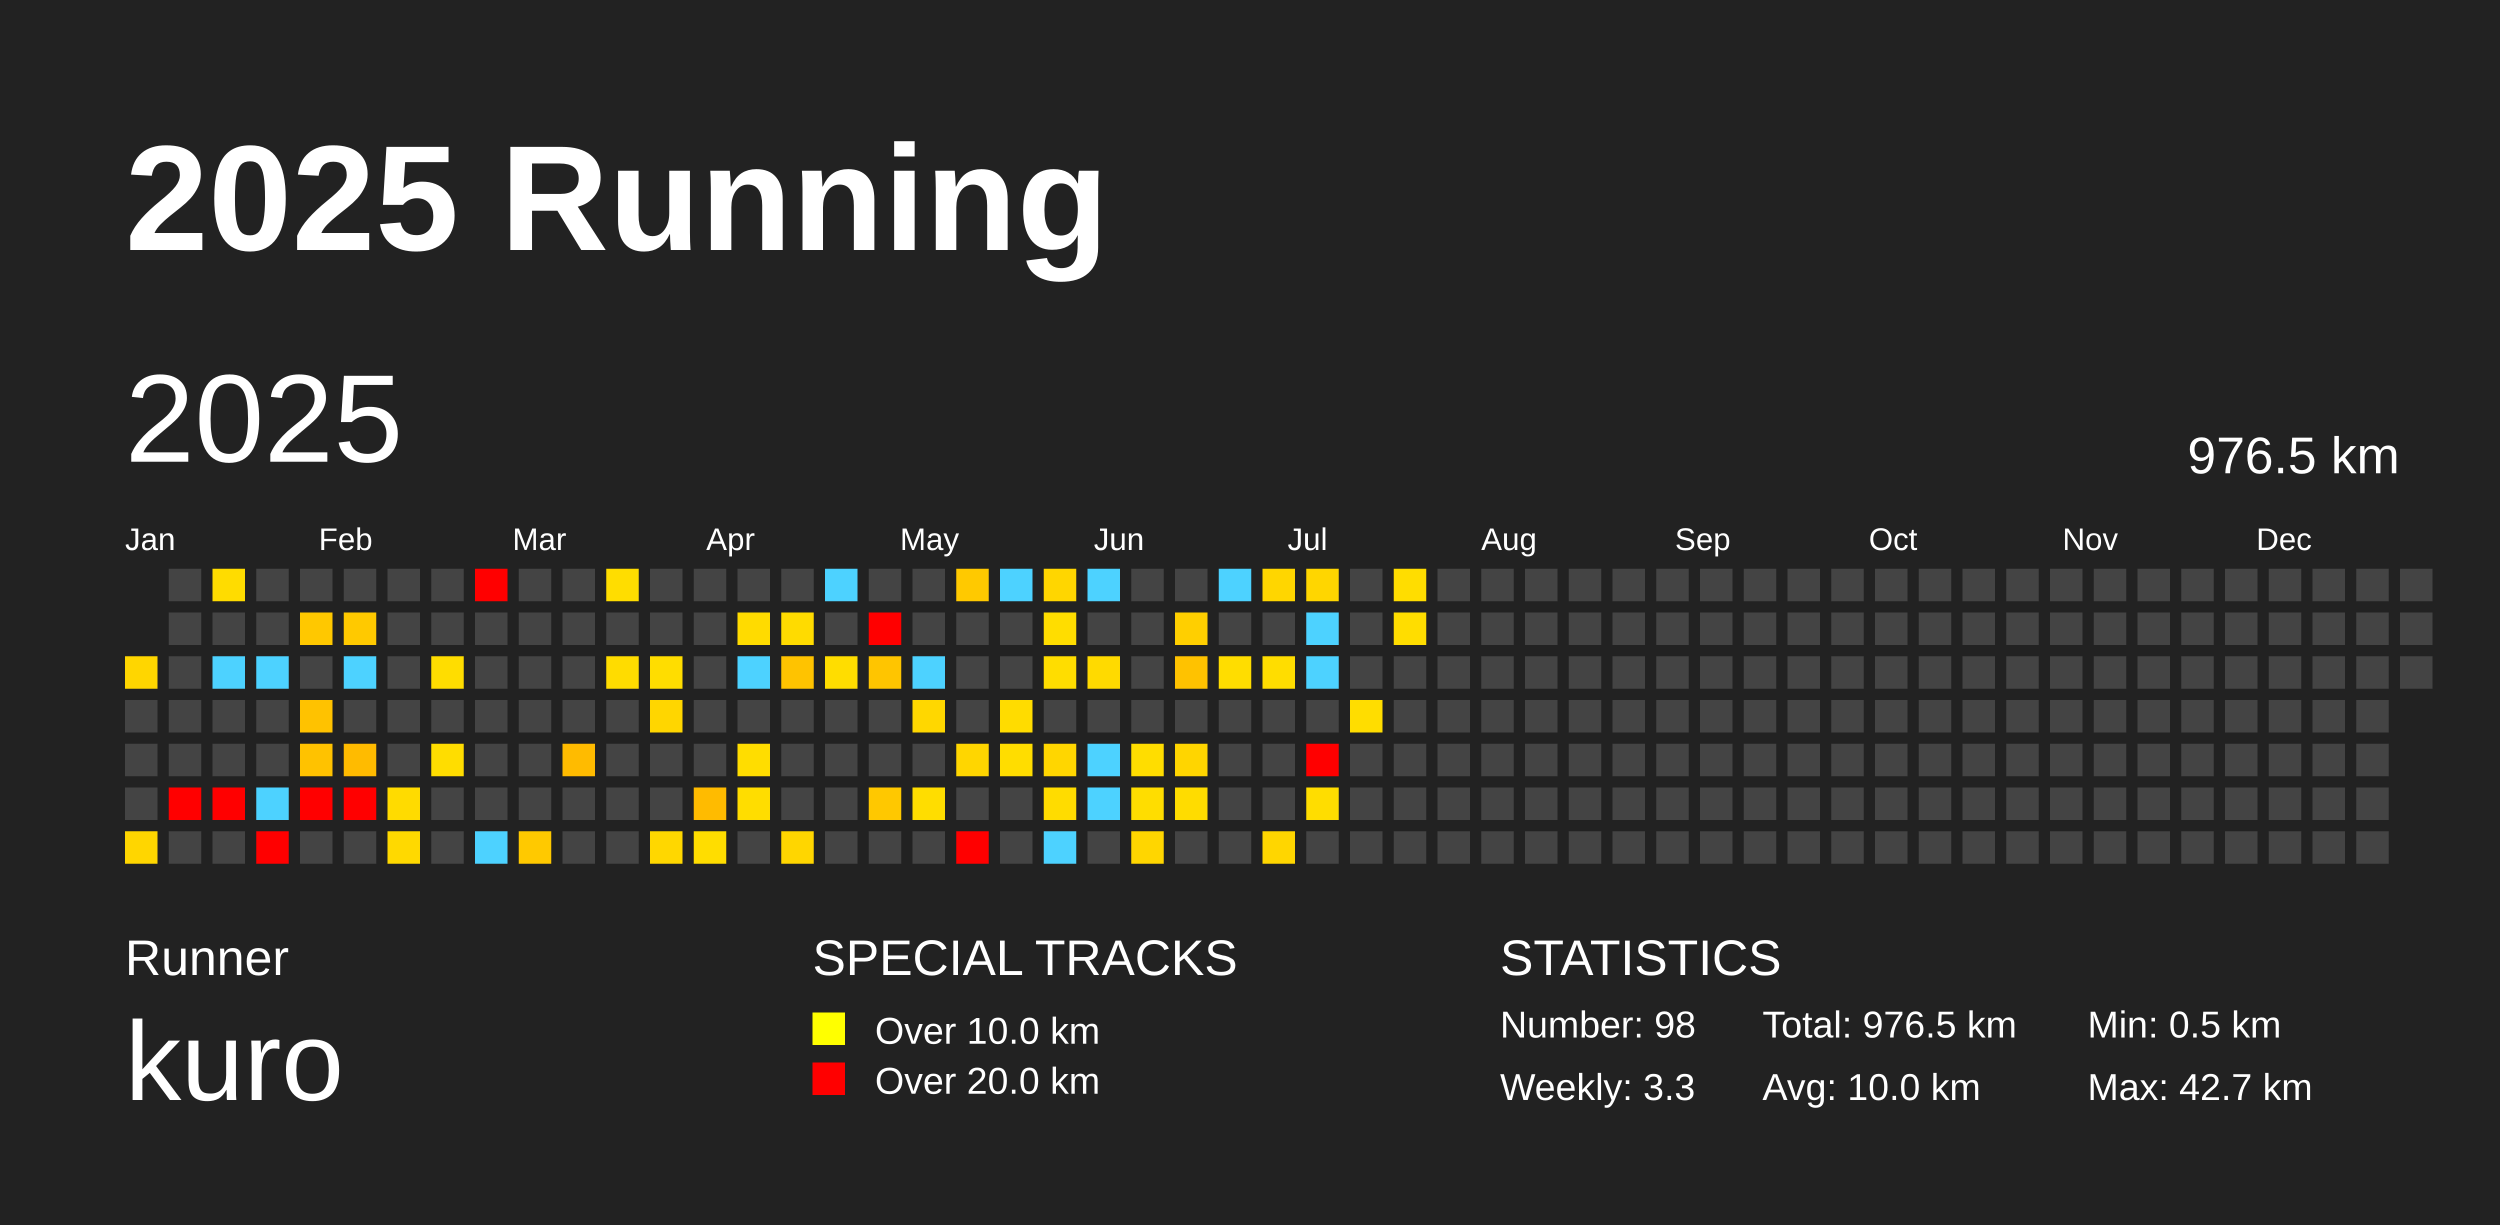
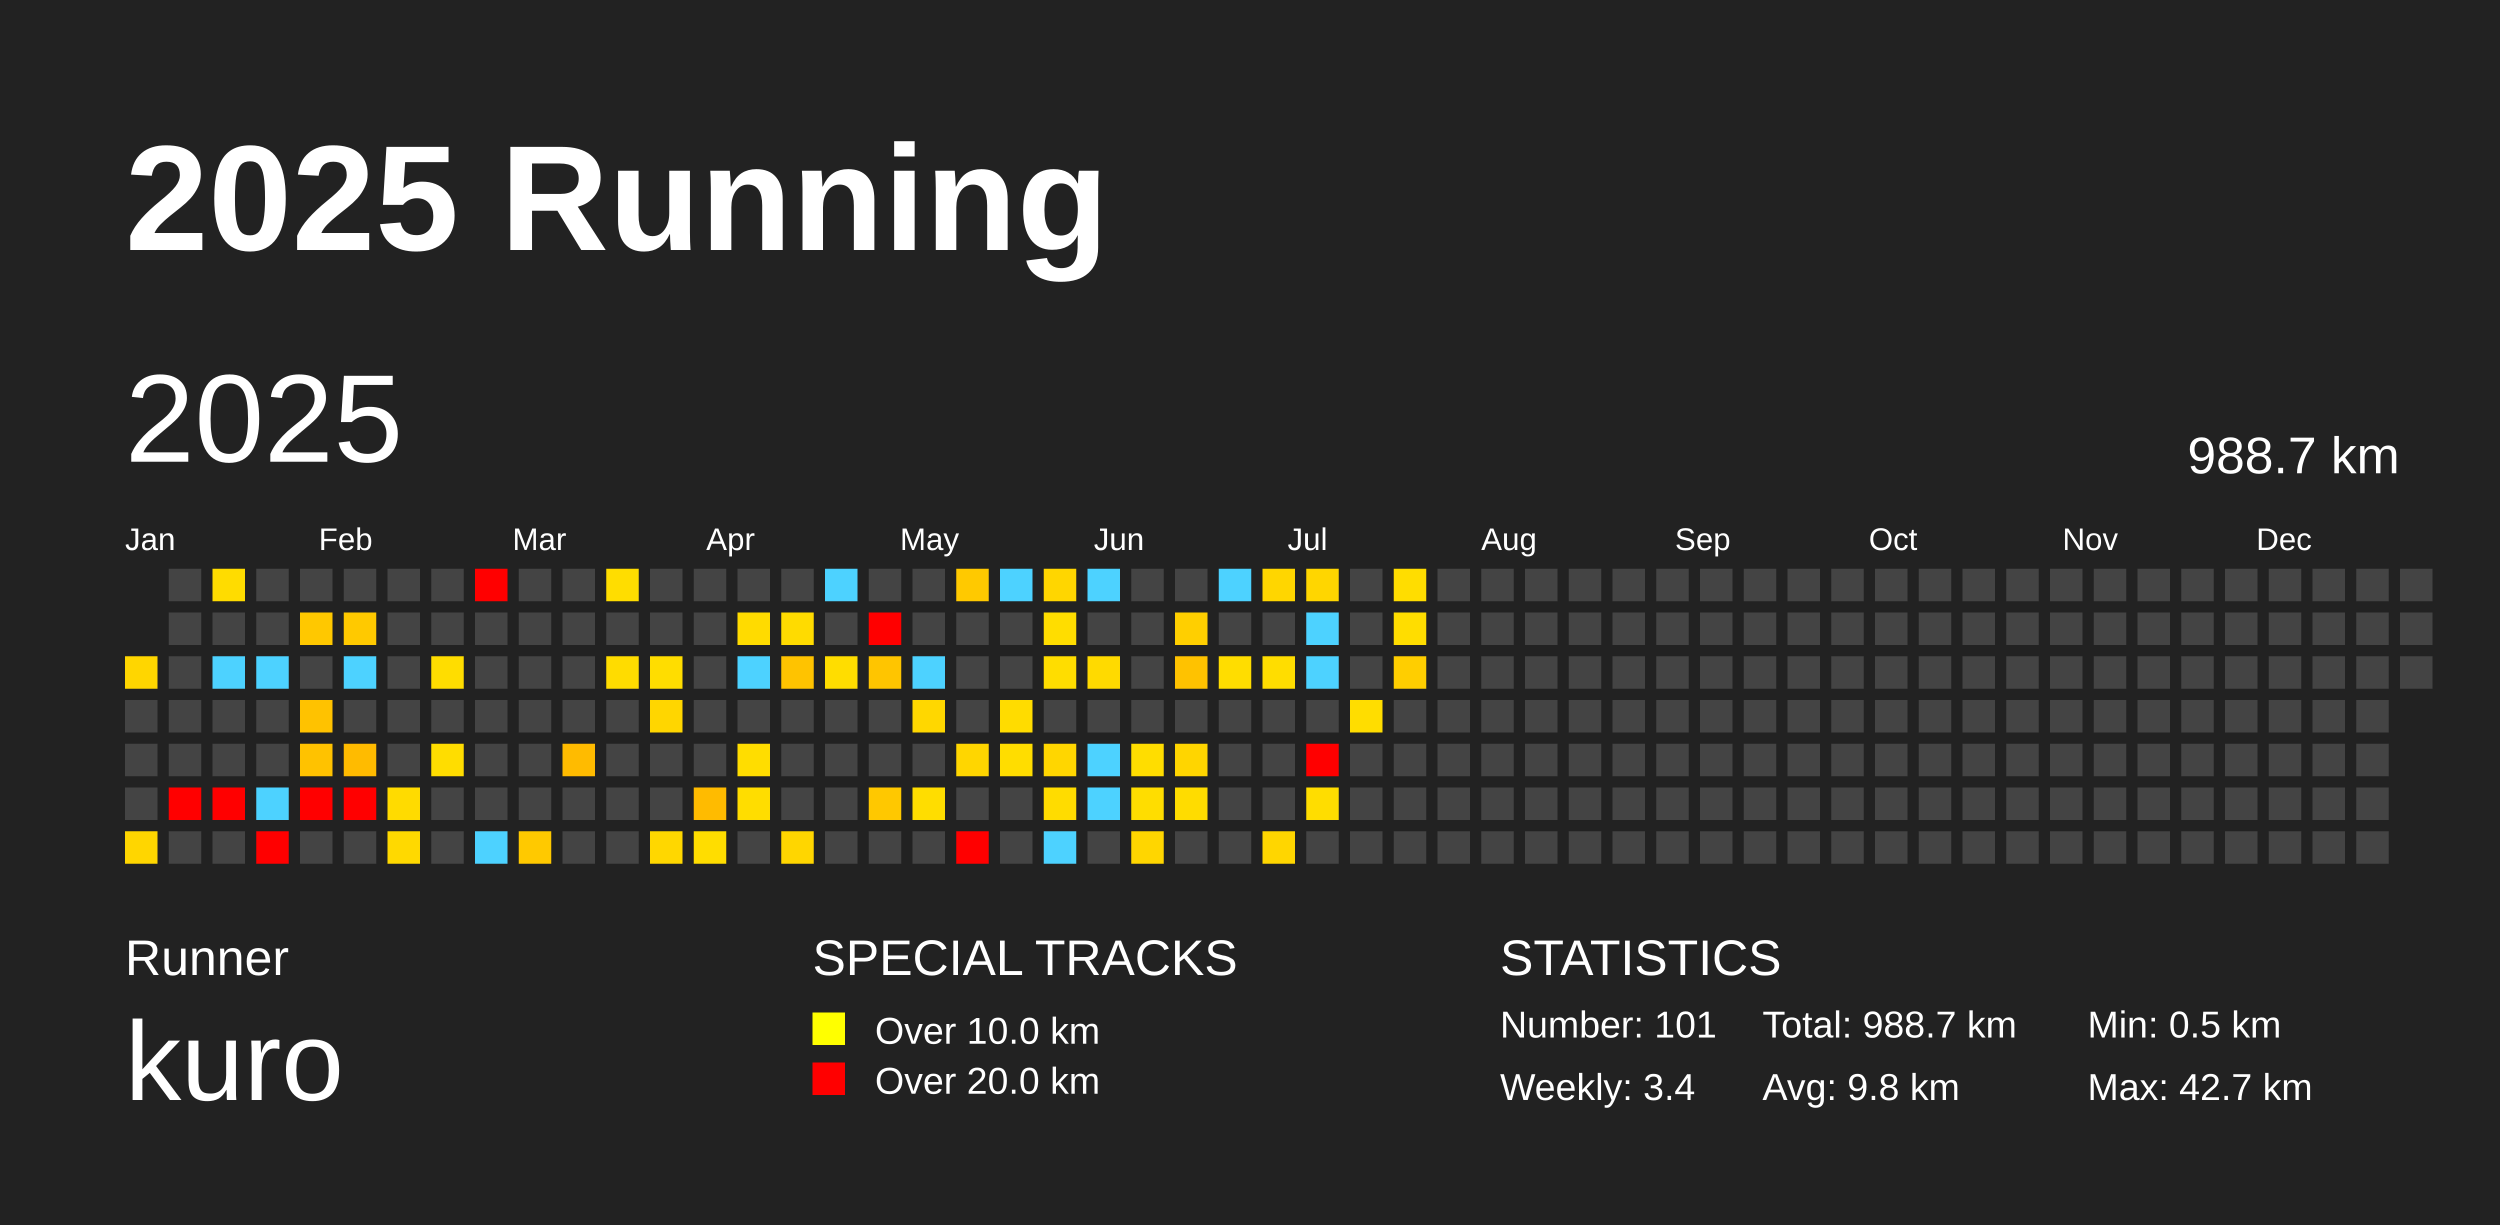
<svg xmlns="http://www.w3.org/2000/svg" baseProfile="full" height="98mm" version="1.1" viewBox="0,0,200,98" width="200mm">
  <defs />
  <rect fill="#222222" height="98" width="200" x="0" y="0" />
  <text fill="#FFFFFF" style="font-size:12px; font-family:Arial; font-weight:bold;" x="10" y="20">2025 Running</text>
  <text fill="#FFFFFF" style="font-size:4px; font-family:Arial" x="10" y="78">Runner</text>
  <text fill="#FFFFFF" style="font-size:9px; font-family:Arial" x="10" y="88">kuro</text>
  <text fill="#FFFFFF" style="font-size:4px; font-family:Arial" x="65" y="78">SPECIAL TRACKS</text>
  <rect fill="yellow" height="2.6" width="2.6" x="65" y="81" />
  <text fill="#FFFFFF" style="font-size:3px; font-family:Arial" x="70" y="83.5">Over 10.0 km</text>
  <rect fill="red" height="2.6" width="2.6" x="65" y="85" />
  <text fill="#FFFFFF" style="font-size:3px; font-family:Arial" x="70" y="87.5">Over 20.0 km</text>
  <text fill="#FFFFFF" style="font-size:4px; font-family:Arial" x="120" y="78">STATISTICS</text>
-   <text fill="#FFFFFF" style="font-size:3px; font-family:Arial" x="120" y="83">Number: 98</text>
-   <text fill="#FFFFFF" style="font-size:3px; font-family:Arial" x="120" y="88">Weekly: 3.3</text>
-   <text fill="#FFFFFF" style="font-size:3px; font-family:Arial" x="141" y="83">Total: 976.5 km</text>
-   <text fill="#FFFFFF" style="font-size:3px; font-family:Arial" x="141" y="88">Avg: 10.0 km</text>
+   <text fill="#FFFFFF" style="font-size:3px; font-family:Arial" x="120" y="83">Number: 101</text>
+   <text fill="#FFFFFF" style="font-size:3px; font-family:Arial" x="120" y="88">Weekly: 3.4</text>
+   <text fill="#FFFFFF" style="font-size:3px; font-family:Arial" x="141" y="83">Total: 988.7 km</text>
+   <text fill="#FFFFFF" style="font-size:3px; font-family:Arial" x="141" y="88">Avg: 9.8 km</text>
  <text fill="#FFFFFF" style="font-size:3px; font-family:Arial" x="167" y="83">Min: 0.5 km</text>
  <text fill="#FFFFFF" style="font-size:3px; font-family:Arial" x="167" y="88">Max: 42.7 km</text>
  <text dominant-baseline="hanging" fill="#FFFFFF" style="font-size:10.0px; font-family:Arial;" x="10" y="30">2025</text>
-   <text dominant-baseline="hanging" fill="#FFFFFF" style="font-size:4.125px; font-family:Arial;" x="175" y="35">976.5 km</text>
+   <text dominant-baseline="hanging" fill="#FFFFFF" style="font-size:4.125px; font-family:Arial;" x="175" y="35">988.7 km</text>
  <text fill="#FFFFFF" style="font-size:2.5px; font-family:Arial" x="10.0" y="44">Jan</text>
  <text fill="#FFFFFF" style="font-size:2.5px; font-family:Arial" x="25.5" y="44">Feb</text>
  <text fill="#FFFFFF" style="font-size:2.5px; font-family:Arial" x="41.0" y="44">Mar</text>
  <text fill="#FFFFFF" style="font-size:2.5px; font-family:Arial" x="56.5" y="44">Apr</text>
  <text fill="#FFFFFF" style="font-size:2.5px; font-family:Arial" x="72.0" y="44">May</text>
  <text fill="#FFFFFF" style="font-size:2.5px; font-family:Arial" x="87.5" y="44">Jun</text>
  <text fill="#FFFFFF" style="font-size:2.5px; font-family:Arial" x="103.0" y="44">Jul</text>
  <text fill="#FFFFFF" style="font-size:2.5px; font-family:Arial" x="118.5" y="44">Aug</text>
  <text fill="#FFFFFF" style="font-size:2.5px; font-family:Arial" x="134.0" y="44">Sep</text>
  <text fill="#FFFFFF" style="font-size:2.5px; font-family:Arial" x="149.5" y="44">Oct</text>
  <text fill="#FFFFFF" style="font-size:2.5px; font-family:Arial" x="165.0" y="44">Nov</text>
  <text fill="#FFFFFF" style="font-size:2.5px; font-family:Arial" x="180.5" y="44">Dec</text>
  <rect fill="#ffd600" height="2.6" width="2.6" x="10.0" y="52.5" />
  <rect fill="#444444" height="2.6" width="2.6" x="10.0" y="56.0" />
  <rect fill="#444444" height="2.6" width="2.6" x="10.0" y="59.5" />
  <rect fill="#444444" height="2.6" width="2.6" x="10.0" y="63.0" />
  <rect fill="#ffd600" height="2.6" width="2.6" x="10.0" y="66.5" />
  <rect fill="#444444" height="2.6" width="2.6" x="13.5" y="45.5" />
  <rect fill="#444444" height="2.6" width="2.6" x="13.5" y="49.0" />
  <rect fill="#444444" height="2.6" width="2.6" x="13.5" y="52.5" />
  <rect fill="#444444" height="2.6" width="2.6" x="13.5" y="56.0" />
  <rect fill="#444444" height="2.6" width="2.6" x="13.5" y="59.5" />
  <rect fill="red" height="2.6" width="2.6" x="13.5" y="63.0" />
  <rect fill="#444444" height="2.6" width="2.6" x="13.5" y="66.5" />
  <rect fill="#ffdc00" height="2.6" width="2.6" x="17.0" y="45.5" />
  <rect fill="#444444" height="2.6" width="2.6" x="17.0" y="49.0" />
  <rect fill="#4dd2ff" height="2.6" width="2.6" x="17.0" y="52.5" />
  <rect fill="#444444" height="2.6" width="2.6" x="17.0" y="56.0" />
  <rect fill="#444444" height="2.6" width="2.6" x="17.0" y="59.5" />
  <rect fill="red" height="2.6" width="2.6" x="17.0" y="63.0" />
  <rect fill="#444444" height="2.6" width="2.6" x="17.0" y="66.5" />
  <rect fill="#444444" height="2.6" width="2.6" x="20.5" y="45.5" />
  <rect fill="#444444" height="2.6" width="2.6" x="20.5" y="49.0" />
  <rect fill="#4dd2ff" height="2.6" width="2.6" x="20.5" y="52.5" />
  <rect fill="#444444" height="2.6" width="2.6" x="20.5" y="56.0" />
  <rect fill="#444444" height="2.6" width="2.6" x="20.5" y="59.5" />
  <rect fill="#4dd2ff" height="2.6" width="2.6" x="20.5" y="63.0" />
  <rect fill="red" height="2.6" width="2.6" x="20.5" y="66.5" />
  <rect fill="#444444" height="2.6" width="2.6" x="24.0" y="45.5" />
  <rect fill="#ffc800" height="2.6" width="2.6" x="24.0" y="49.0" />
  <rect fill="#444444" height="2.6" width="2.6" x="24.0" y="52.5" />
  <rect fill="#ffc200" height="2.6" width="2.6" x="24.0" y="56.0" />
  <rect fill="#ffc200" height="2.6" width="2.6" x="24.0" y="59.5" />
  <rect fill="red" height="2.6" width="2.6" x="24.0" y="63.0" />
  <rect fill="#444444" height="2.6" width="2.6" x="24.0" y="66.5" />
  <rect fill="#444444" height="2.6" width="2.6" x="27.5" y="45.5" />
  <rect fill="#ffc900" height="2.6" width="2.6" x="27.5" y="49.0" />
  <rect fill="#4dd2ff" height="2.6" width="2.6" x="27.5" y="52.5" />
  <rect fill="#444444" height="2.6" width="2.6" x="27.5" y="56.0" />
  <rect fill="#ffbb00" height="2.6" width="2.6" x="27.5" y="59.5" />
  <rect fill="red" height="2.6" width="2.6" x="27.5" y="63.0" />
  <rect fill="#444444" height="2.6" width="2.6" x="27.5" y="66.5" />
  <rect fill="#444444" height="2.6" width="2.6" x="31.0" y="45.5" />
  <rect fill="#444444" height="2.6" width="2.6" x="31.0" y="49.0" />
  <rect fill="#444444" height="2.6" width="2.6" x="31.0" y="52.5" />
  <rect fill="#444444" height="2.6" width="2.6" x="31.0" y="56.0" />
  <rect fill="#444444" height="2.6" width="2.6" x="31.0" y="59.5" />
  <rect fill="#ffdb00" height="2.6" width="2.6" x="31.0" y="63.0" />
  <rect fill="#ffd900" height="2.6" width="2.6" x="31.0" y="66.5" />
  <rect fill="#444444" height="2.6" width="2.6" x="34.5" y="45.5" />
  <rect fill="#444444" height="2.6" width="2.6" x="34.5" y="49.0" />
  <rect fill="#ffdd00" height="2.6" width="2.6" x="34.5" y="52.5" />
  <rect fill="#444444" height="2.6" width="2.6" x="34.5" y="56.0" />
  <rect fill="#ffdd00" height="2.6" width="2.6" x="34.5" y="59.5" />
  <rect fill="#444444" height="2.6" width="2.6" x="34.5" y="63.0" />
  <rect fill="#444444" height="2.6" width="2.6" x="34.5" y="66.5" />
  <rect fill="red" height="2.6" width="2.6" x="38.0" y="45.5" />
  <rect fill="#444444" height="2.6" width="2.6" x="38.0" y="49.0" />
  <rect fill="#444444" height="2.6" width="2.6" x="38.0" y="52.5" />
  <rect fill="#444444" height="2.6" width="2.6" x="38.0" y="56.0" />
  <rect fill="#444444" height="2.6" width="2.6" x="38.0" y="59.5" />
  <rect fill="#444444" height="2.6" width="2.6" x="38.0" y="63.0" />
  <rect fill="#4dd2ff" height="2.6" width="2.6" x="38.0" y="66.5" />
  <rect fill="#444444" height="2.6" width="2.6" x="41.5" y="45.5" />
  <rect fill="#444444" height="2.6" width="2.6" x="41.5" y="49.0" />
  <rect fill="#444444" height="2.6" width="2.6" x="41.5" y="52.5" />
  <rect fill="#444444" height="2.6" width="2.6" x="41.5" y="56.0" />
  <rect fill="#444444" height="2.6" width="2.6" x="41.5" y="59.5" />
  <rect fill="#444444" height="2.6" width="2.6" x="41.5" y="63.0" />
  <rect fill="#ffc900" height="2.6" width="2.6" x="41.5" y="66.5" />
  <rect fill="#444444" height="2.6" width="2.6" x="45.0" y="45.5" />
  <rect fill="#444444" height="2.6" width="2.6" x="45.0" y="49.0" />
  <rect fill="#444444" height="2.6" width="2.6" x="45.0" y="52.5" />
  <rect fill="#444444" height="2.6" width="2.6" x="45.0" y="56.0" />
  <rect fill="#ffbb00" height="2.6" width="2.6" x="45.0" y="59.5" />
  <rect fill="#444444" height="2.6" width="2.6" x="45.0" y="63.0" />
  <rect fill="#444444" height="2.6" width="2.6" x="45.0" y="66.5" />
  <rect fill="#ffdd00" height="2.6" width="2.6" x="48.5" y="45.5" />
  <rect fill="#444444" height="2.6" width="2.6" x="48.5" y="49.0" />
  <rect fill="#ffdc00" height="2.6" width="2.6" x="48.5" y="52.5" />
  <rect fill="#444444" height="2.6" width="2.6" x="48.5" y="56.0" />
  <rect fill="#444444" height="2.6" width="2.6" x="48.5" y="59.5" />
  <rect fill="#444444" height="2.6" width="2.6" x="48.5" y="63.0" />
  <rect fill="#444444" height="2.6" width="2.6" x="48.5" y="66.5" />
  <rect fill="#444444" height="2.6" width="2.6" x="52.0" y="45.5" />
  <rect fill="#444444" height="2.6" width="2.6" x="52.0" y="49.0" />
  <rect fill="#ffdd00" height="2.6" width="2.6" x="52.0" y="52.5" />
  <rect fill="#ffd600" height="2.6" width="2.6" x="52.0" y="56.0" />
  <rect fill="#444444" height="2.6" width="2.6" x="52.0" y="59.5" />
  <rect fill="#444444" height="2.6" width="2.6" x="52.0" y="63.0" />
  <rect fill="#ffd700" height="2.6" width="2.6" x="52.0" y="66.5" />
  <rect fill="#444444" height="2.6" width="2.6" x="55.5" y="45.5" />
  <rect fill="#444444" height="2.6" width="2.6" x="55.5" y="49.0" />
  <rect fill="#444444" height="2.6" width="2.6" x="55.5" y="52.5" />
  <rect fill="#444444" height="2.6" width="2.6" x="55.5" y="56.0" />
  <rect fill="#444444" height="2.6" width="2.6" x="55.5" y="59.5" />
  <rect fill="#ffbb00" height="2.6" width="2.6" x="55.5" y="63.0" />
  <rect fill="#ffdd00" height="2.6" width="2.6" x="55.5" y="66.5" />
  <rect fill="#444444" height="2.6" width="2.6" x="59.0" y="45.5" />
  <rect fill="#ffdb00" height="2.6" width="2.6" x="59.0" y="49.0" />
  <rect fill="#4dd2ff" height="2.6" width="2.6" x="59.0" y="52.5" />
  <rect fill="#444444" height="2.6" width="2.6" x="59.0" y="56.0" />
  <rect fill="#ffdd00" height="2.6" width="2.6" x="59.0" y="59.5" />
  <rect fill="#ffdd00" height="2.6" width="2.6" x="59.0" y="63.0" />
  <rect fill="#444444" height="2.6" width="2.6" x="59.0" y="66.5" />
  <rect fill="#444444" height="2.6" width="2.6" x="62.5" y="45.5" />
  <rect fill="#ffdb00" height="2.6" width="2.6" x="62.5" y="49.0" />
  <rect fill="#ffc300" height="2.6" width="2.6" x="62.5" y="52.5" />
  <rect fill="#444444" height="2.6" width="2.6" x="62.5" y="56.0" />
  <rect fill="#444444" height="2.6" width="2.6" x="62.5" y="59.5" />
  <rect fill="#444444" height="2.6" width="2.6" x="62.5" y="63.0" />
  <rect fill="#ffd600" height="2.6" width="2.6" x="62.5" y="66.5" />
  <rect fill="#4dd2ff" height="2.6" width="2.6" x="66.0" y="45.5" />
  <rect fill="#444444" height="2.6" width="2.6" x="66.0" y="49.0" />
  <rect fill="#ffdd00" height="2.6" width="2.6" x="66.0" y="52.5" />
  <rect fill="#444444" height="2.6" width="2.6" x="66.0" y="56.0" />
  <rect fill="#444444" height="2.6" width="2.6" x="66.0" y="59.5" />
  <rect fill="#444444" height="2.6" width="2.6" x="66.0" y="63.0" />
  <rect fill="#444444" height="2.6" width="2.6" x="66.0" y="66.5" />
  <rect fill="#444444" height="2.6" width="2.6" x="69.5" y="45.5" />
  <rect fill="red" height="2.6" width="2.6" x="69.5" y="49.0" />
  <rect fill="#ffc500" height="2.6" width="2.6" x="69.5" y="52.5" />
  <rect fill="#444444" height="2.6" width="2.6" x="69.5" y="56.0" />
  <rect fill="#444444" height="2.6" width="2.6" x="69.5" y="59.5" />
  <rect fill="#ffc800" height="2.6" width="2.6" x="69.5" y="63.0" />
  <rect fill="#444444" height="2.6" width="2.6" x="69.5" y="66.5" />
  <rect fill="#444444" height="2.6" width="2.6" x="73.0" y="45.5" />
  <rect fill="#444444" height="2.6" width="2.6" x="73.0" y="49.0" />
  <rect fill="#4dd2ff" height="2.6" width="2.6" x="73.0" y="52.5" />
  <rect fill="#ffd700" height="2.6" width="2.6" x="73.0" y="56.0" />
  <rect fill="#444444" height="2.6" width="2.6" x="73.0" y="59.5" />
  <rect fill="#ffdd00" height="2.6" width="2.6" x="73.0" y="63.0" />
  <rect fill="#444444" height="2.6" width="2.6" x="73.0" y="66.5" />
  <rect fill="#ffc900" height="2.6" width="2.6" x="76.5" y="45.5" />
  <rect fill="#444444" height="2.6" width="2.6" x="76.5" y="49.0" />
  <rect fill="#444444" height="2.6" width="2.6" x="76.5" y="52.5" />
  <rect fill="#444444" height="2.6" width="2.6" x="76.5" y="56.0" />
  <rect fill="#ffd600" height="2.6" width="2.6" x="76.5" y="59.5" />
  <rect fill="#444444" height="2.6" width="2.6" x="76.5" y="63.0" />
  <rect fill="red" height="2.6" width="2.6" x="76.5" y="66.5" />
  <rect fill="#4dd2ff" height="2.6" width="2.6" x="80.0" y="45.5" />
  <rect fill="#444444" height="2.6" width="2.6" x="80.0" y="49.0" />
  <rect fill="#444444" height="2.6" width="2.6" x="80.0" y="52.5" />
  <rect fill="#ffdc00" height="2.6" width="2.6" x="80.0" y="56.0" />
  <rect fill="#ffdd00" height="2.6" width="2.6" x="80.0" y="59.5" />
  <rect fill="#444444" height="2.6" width="2.6" x="80.0" y="63.0" />
  <rect fill="#444444" height="2.6" width="2.6" x="80.0" y="66.5" />
  <rect fill="#ffd600" height="2.6" width="2.6" x="83.5" y="45.5" />
  <rect fill="#ffdd00" height="2.6" width="2.6" x="83.5" y="49.0" />
  <rect fill="#ffdd00" height="2.6" width="2.6" x="83.5" y="52.5" />
  <rect fill="#444444" height="2.6" width="2.6" x="83.5" y="56.0" />
  <rect fill="#ffd600" height="2.6" width="2.6" x="83.5" y="59.5" />
  <rect fill="#ffdc00" height="2.6" width="2.6" x="83.5" y="63.0" />
  <rect fill="#4dd2ff" height="2.6" width="2.6" x="83.5" y="66.5" />
  <rect fill="#4dd2ff" height="2.6" width="2.6" x="87.0" y="45.5" />
  <rect fill="#444444" height="2.6" width="2.6" x="87.0" y="49.0" />
  <rect fill="#ffda00" height="2.6" width="2.6" x="87.0" y="52.5" />
  <rect fill="#444444" height="2.6" width="2.6" x="87.0" y="56.0" />
  <rect fill="#4dd2ff" height="2.6" width="2.6" x="87.0" y="59.5" />
  <rect fill="#4dd2ff" height="2.6" width="2.6" x="87.0" y="63.0" />
  <rect fill="#444444" height="2.6" width="2.6" x="87.0" y="66.5" />
  <rect fill="#444444" height="2.6" width="2.6" x="90.5" y="45.5" />
  <rect fill="#444444" height="2.6" width="2.6" x="90.5" y="49.0" />
  <rect fill="#444444" height="2.6" width="2.6" x="90.5" y="52.5" />
  <rect fill="#444444" height="2.6" width="2.6" x="90.5" y="56.0" />
  <rect fill="#ffdd00" height="2.6" width="2.6" x="90.5" y="59.5" />
  <rect fill="#ffdd00" height="2.6" width="2.6" x="90.5" y="63.0" />
  <rect fill="#ffd600" height="2.6" width="2.6" x="90.5" y="66.5" />
  <rect fill="#444444" height="2.6" width="2.6" x="94.0" y="45.5" />
  <rect fill="#ffcf00" height="2.6" width="2.6" x="94.0" y="49.0" />
  <rect fill="#ffc200" height="2.6" width="2.6" x="94.0" y="52.5" />
  <rect fill="#444444" height="2.6" width="2.6" x="94.0" y="56.0" />
  <rect fill="#ffd500" height="2.6" width="2.6" x="94.0" y="59.5" />
  <rect fill="#ffdc00" height="2.6" width="2.6" x="94.0" y="63.0" />
  <rect fill="#444444" height="2.6" width="2.6" x="94.0" y="66.5" />
  <rect fill="#4dd2ff" height="2.6" width="2.6" x="97.5" y="45.5" />
  <rect fill="#444444" height="2.6" width="2.6" x="97.5" y="49.0" />
  <rect fill="#ffdd00" height="2.6" width="2.6" x="97.5" y="52.5" />
  <rect fill="#444444" height="2.6" width="2.6" x="97.5" y="56.0" />
  <rect fill="#444444" height="2.6" width="2.6" x="97.5" y="59.5" />
  <rect fill="#444444" height="2.6" width="2.6" x="97.5" y="63.0" />
  <rect fill="#444444" height="2.6" width="2.6" x="97.5" y="66.5" />
  <rect fill="#ffd600" height="2.6" width="2.6" x="101.0" y="45.5" />
  <rect fill="#444444" height="2.6" width="2.6" x="101.0" y="49.0" />
  <rect fill="#ffdd00" height="2.6" width="2.6" x="101.0" y="52.5" />
  <rect fill="#444444" height="2.6" width="2.6" x="101.0" y="56.0" />
  <rect fill="#444444" height="2.6" width="2.6" x="101.0" y="59.5" />
  <rect fill="#444444" height="2.6" width="2.6" x="101.0" y="63.0" />
  <rect fill="#ffd600" height="2.6" width="2.6" x="101.0" y="66.5" />
  <rect fill="#ffd600" height="2.6" width="2.6" x="104.5" y="45.5" />
  <rect fill="#4dd2ff" height="2.6" width="2.6" x="104.5" y="49.0" />
  <rect fill="#4dd2ff" height="2.6" width="2.6" x="104.5" y="52.5" />
  <rect fill="#444444" height="2.6" width="2.6" x="104.5" y="56.0" />
  <rect fill="red" height="2.6" width="2.6" x="104.5" y="59.5" />
  <rect fill="#ffdd00" height="2.6" width="2.6" x="104.5" y="63.0" />
  <rect fill="#444444" height="2.6" width="2.6" x="104.5" y="66.5" />
  <rect fill="#444444" height="2.6" width="2.6" x="108.0" y="45.5" />
  <rect fill="#444444" height="2.6" width="2.6" x="108.0" y="49.0" />
  <rect fill="#444444" height="2.6" width="2.6" x="108.0" y="52.5" />
  <rect fill="#ffdd00" height="2.6" width="2.6" x="108.0" y="56.0" />
  <rect fill="#444444" height="2.6" width="2.6" x="108.0" y="59.5" />
  <rect fill="#444444" height="2.6" width="2.6" x="108.0" y="63.0" />
  <rect fill="#444444" height="2.6" width="2.6" x="108.0" y="66.5" />
  <rect fill="#ffdd00" height="2.6" width="2.6" x="111.5" y="45.5" />
  <rect fill="#ffdd00" height="2.6" width="2.6" x="111.5" y="49.0" />
-   <rect fill="#444444" height="2.6" width="2.6" x="111.5" y="52.5" />
+   <rect fill="#ffce00" height="2.6" width="2.6" x="111.5" y="52.5" />
  <rect fill="#444444" height="2.6" width="2.6" x="111.5" y="56.0" />
  <rect fill="#444444" height="2.6" width="2.6" x="111.5" y="59.5" />
  <rect fill="#444444" height="2.6" width="2.6" x="111.5" y="63.0" />
  <rect fill="#444444" height="2.6" width="2.6" x="111.5" y="66.5" />
  <rect fill="#444444" height="2.6" width="2.6" x="115.0" y="45.5" />
  <rect fill="#444444" height="2.6" width="2.6" x="115.0" y="49.0" />
  <rect fill="#444444" height="2.6" width="2.6" x="115.0" y="52.5" />
  <rect fill="#444444" height="2.6" width="2.6" x="115.0" y="56.0" />
  <rect fill="#444444" height="2.6" width="2.6" x="115.0" y="59.5" />
  <rect fill="#444444" height="2.6" width="2.6" x="115.0" y="63.0" />
  <rect fill="#444444" height="2.6" width="2.6" x="115.0" y="66.5" />
  <rect fill="#444444" height="2.6" width="2.6" x="118.5" y="45.5" />
  <rect fill="#444444" height="2.6" width="2.6" x="118.5" y="49.0" />
  <rect fill="#444444" height="2.6" width="2.6" x="118.5" y="52.5" />
  <rect fill="#444444" height="2.6" width="2.6" x="118.5" y="56.0" />
  <rect fill="#444444" height="2.6" width="2.6" x="118.5" y="59.5" />
  <rect fill="#444444" height="2.6" width="2.6" x="118.5" y="63.0" />
  <rect fill="#444444" height="2.6" width="2.6" x="118.5" y="66.5" />
  <rect fill="#444444" height="2.6" width="2.6" x="122.0" y="45.5" />
  <rect fill="#444444" height="2.6" width="2.6" x="122.0" y="49.0" />
  <rect fill="#444444" height="2.6" width="2.6" x="122.0" y="52.5" />
  <rect fill="#444444" height="2.6" width="2.6" x="122.0" y="56.0" />
  <rect fill="#444444" height="2.6" width="2.6" x="122.0" y="59.5" />
  <rect fill="#444444" height="2.6" width="2.6" x="122.0" y="63.0" />
  <rect fill="#444444" height="2.6" width="2.6" x="122.0" y="66.5" />
  <rect fill="#444444" height="2.6" width="2.6" x="125.5" y="45.5" />
  <rect fill="#444444" height="2.6" width="2.6" x="125.5" y="49.0" />
  <rect fill="#444444" height="2.6" width="2.6" x="125.5" y="52.5" />
  <rect fill="#444444" height="2.6" width="2.6" x="125.5" y="56.0" />
  <rect fill="#444444" height="2.6" width="2.6" x="125.5" y="59.5" />
  <rect fill="#444444" height="2.6" width="2.6" x="125.5" y="63.0" />
  <rect fill="#444444" height="2.6" width="2.6" x="125.5" y="66.5" />
  <rect fill="#444444" height="2.6" width="2.6" x="129.0" y="45.5" />
  <rect fill="#444444" height="2.6" width="2.6" x="129.0" y="49.0" />
  <rect fill="#444444" height="2.6" width="2.6" x="129.0" y="52.5" />
  <rect fill="#444444" height="2.6" width="2.6" x="129.0" y="56.0" />
  <rect fill="#444444" height="2.6" width="2.6" x="129.0" y="59.5" />
  <rect fill="#444444" height="2.6" width="2.6" x="129.0" y="63.0" />
  <rect fill="#444444" height="2.6" width="2.6" x="129.0" y="66.5" />
  <rect fill="#444444" height="2.6" width="2.6" x="132.5" y="45.5" />
  <rect fill="#444444" height="2.6" width="2.6" x="132.5" y="49.0" />
  <rect fill="#444444" height="2.6" width="2.6" x="132.5" y="52.5" />
  <rect fill="#444444" height="2.6" width="2.6" x="132.5" y="56.0" />
  <rect fill="#444444" height="2.6" width="2.6" x="132.5" y="59.5" />
  <rect fill="#444444" height="2.6" width="2.6" x="132.5" y="63.0" />
  <rect fill="#444444" height="2.6" width="2.6" x="132.5" y="66.5" />
  <rect fill="#444444" height="2.6" width="2.6" x="136.0" y="45.5" />
  <rect fill="#444444" height="2.6" width="2.6" x="136.0" y="49.0" />
  <rect fill="#444444" height="2.6" width="2.6" x="136.0" y="52.5" />
  <rect fill="#444444" height="2.6" width="2.6" x="136.0" y="56.0" />
  <rect fill="#444444" height="2.6" width="2.6" x="136.0" y="59.5" />
  <rect fill="#444444" height="2.6" width="2.6" x="136.0" y="63.0" />
  <rect fill="#444444" height="2.6" width="2.6" x="136.0" y="66.5" />
  <rect fill="#444444" height="2.6" width="2.6" x="139.5" y="45.5" />
  <rect fill="#444444" height="2.6" width="2.6" x="139.5" y="49.0" />
  <rect fill="#444444" height="2.6" width="2.6" x="139.5" y="52.5" />
  <rect fill="#444444" height="2.6" width="2.6" x="139.5" y="56.0" />
  <rect fill="#444444" height="2.6" width="2.6" x="139.5" y="59.5" />
  <rect fill="#444444" height="2.6" width="2.6" x="139.5" y="63.0" />
  <rect fill="#444444" height="2.6" width="2.6" x="139.5" y="66.5" />
  <rect fill="#444444" height="2.6" width="2.6" x="143.0" y="45.5" />
  <rect fill="#444444" height="2.6" width="2.6" x="143.0" y="49.0" />
  <rect fill="#444444" height="2.6" width="2.6" x="143.0" y="52.5" />
  <rect fill="#444444" height="2.6" width="2.6" x="143.0" y="56.0" />
  <rect fill="#444444" height="2.6" width="2.6" x="143.0" y="59.5" />
  <rect fill="#444444" height="2.6" width="2.6" x="143.0" y="63.0" />
  <rect fill="#444444" height="2.6" width="2.6" x="143.0" y="66.5" />
  <rect fill="#444444" height="2.6" width="2.6" x="146.5" y="45.5" />
  <rect fill="#444444" height="2.6" width="2.6" x="146.5" y="49.0" />
  <rect fill="#444444" height="2.6" width="2.6" x="146.5" y="52.5" />
  <rect fill="#444444" height="2.6" width="2.6" x="146.5" y="56.0" />
  <rect fill="#444444" height="2.6" width="2.6" x="146.5" y="59.5" />
  <rect fill="#444444" height="2.6" width="2.6" x="146.5" y="63.0" />
  <rect fill="#444444" height="2.6" width="2.6" x="146.5" y="66.5" />
  <rect fill="#444444" height="2.6" width="2.6" x="150.0" y="45.5" />
  <rect fill="#444444" height="2.6" width="2.6" x="150.0" y="49.0" />
  <rect fill="#444444" height="2.6" width="2.6" x="150.0" y="52.5" />
  <rect fill="#444444" height="2.6" width="2.6" x="150.0" y="56.0" />
  <rect fill="#444444" height="2.6" width="2.6" x="150.0" y="59.5" />
  <rect fill="#444444" height="2.6" width="2.6" x="150.0" y="63.0" />
  <rect fill="#444444" height="2.6" width="2.6" x="150.0" y="66.5" />
  <rect fill="#444444" height="2.6" width="2.6" x="153.5" y="45.5" />
  <rect fill="#444444" height="2.6" width="2.6" x="153.5" y="49.0" />
  <rect fill="#444444" height="2.6" width="2.6" x="153.5" y="52.5" />
  <rect fill="#444444" height="2.6" width="2.6" x="153.5" y="56.0" />
  <rect fill="#444444" height="2.6" width="2.6" x="153.5" y="59.5" />
  <rect fill="#444444" height="2.6" width="2.6" x="153.5" y="63.0" />
  <rect fill="#444444" height="2.6" width="2.6" x="153.5" y="66.5" />
  <rect fill="#444444" height="2.6" width="2.6" x="157.0" y="45.5" />
  <rect fill="#444444" height="2.6" width="2.6" x="157.0" y="49.0" />
  <rect fill="#444444" height="2.6" width="2.6" x="157.0" y="52.5" />
  <rect fill="#444444" height="2.6" width="2.6" x="157.0" y="56.0" />
  <rect fill="#444444" height="2.6" width="2.6" x="157.0" y="59.5" />
  <rect fill="#444444" height="2.6" width="2.6" x="157.0" y="63.0" />
  <rect fill="#444444" height="2.6" width="2.6" x="157.0" y="66.5" />
  <rect fill="#444444" height="2.6" width="2.6" x="160.5" y="45.5" />
  <rect fill="#444444" height="2.6" width="2.6" x="160.5" y="49.0" />
  <rect fill="#444444" height="2.6" width="2.6" x="160.5" y="52.5" />
  <rect fill="#444444" height="2.6" width="2.6" x="160.5" y="56.0" />
  <rect fill="#444444" height="2.6" width="2.6" x="160.5" y="59.5" />
  <rect fill="#444444" height="2.6" width="2.6" x="160.5" y="63.0" />
  <rect fill="#444444" height="2.6" width="2.6" x="160.5" y="66.5" />
  <rect fill="#444444" height="2.6" width="2.6" x="164.0" y="45.5" />
  <rect fill="#444444" height="2.6" width="2.6" x="164.0" y="49.0" />
  <rect fill="#444444" height="2.6" width="2.6" x="164.0" y="52.5" />
  <rect fill="#444444" height="2.6" width="2.6" x="164.0" y="56.0" />
  <rect fill="#444444" height="2.6" width="2.6" x="164.0" y="59.5" />
  <rect fill="#444444" height="2.6" width="2.6" x="164.0" y="63.0" />
  <rect fill="#444444" height="2.6" width="2.6" x="164.0" y="66.5" />
  <rect fill="#444444" height="2.6" width="2.6" x="167.5" y="45.5" />
  <rect fill="#444444" height="2.6" width="2.6" x="167.5" y="49.0" />
  <rect fill="#444444" height="2.6" width="2.6" x="167.5" y="52.5" />
  <rect fill="#444444" height="2.6" width="2.6" x="167.5" y="56.0" />
  <rect fill="#444444" height="2.6" width="2.6" x="167.5" y="59.5" />
  <rect fill="#444444" height="2.6" width="2.6" x="167.5" y="63.0" />
  <rect fill="#444444" height="2.6" width="2.6" x="167.5" y="66.5" />
  <rect fill="#444444" height="2.6" width="2.6" x="171.0" y="45.5" />
  <rect fill="#444444" height="2.6" width="2.6" x="171.0" y="49.0" />
  <rect fill="#444444" height="2.6" width="2.6" x="171.0" y="52.5" />
  <rect fill="#444444" height="2.6" width="2.6" x="171.0" y="56.0" />
  <rect fill="#444444" height="2.6" width="2.6" x="171.0" y="59.5" />
  <rect fill="#444444" height="2.6" width="2.6" x="171.0" y="63.0" />
  <rect fill="#444444" height="2.6" width="2.6" x="171.0" y="66.5" />
  <rect fill="#444444" height="2.6" width="2.6" x="174.5" y="45.5" />
  <rect fill="#444444" height="2.6" width="2.6" x="174.5" y="49.0" />
  <rect fill="#444444" height="2.6" width="2.6" x="174.5" y="52.5" />
  <rect fill="#444444" height="2.6" width="2.6" x="174.5" y="56.0" />
  <rect fill="#444444" height="2.6" width="2.6" x="174.5" y="59.5" />
  <rect fill="#444444" height="2.6" width="2.6" x="174.5" y="63.0" />
  <rect fill="#444444" height="2.6" width="2.6" x="174.5" y="66.5" />
  <rect fill="#444444" height="2.6" width="2.6" x="178.0" y="45.5" />
  <rect fill="#444444" height="2.6" width="2.6" x="178.0" y="49.0" />
  <rect fill="#444444" height="2.6" width="2.6" x="178.0" y="52.5" />
  <rect fill="#444444" height="2.6" width="2.6" x="178.0" y="56.0" />
  <rect fill="#444444" height="2.6" width="2.6" x="178.0" y="59.5" />
  <rect fill="#444444" height="2.6" width="2.6" x="178.0" y="63.0" />
  <rect fill="#444444" height="2.6" width="2.6" x="178.0" y="66.5" />
  <rect fill="#444444" height="2.6" width="2.6" x="181.5" y="45.5" />
  <rect fill="#444444" height="2.6" width="2.6" x="181.5" y="49.0" />
  <rect fill="#444444" height="2.6" width="2.6" x="181.5" y="52.5" />
  <rect fill="#444444" height="2.6" width="2.6" x="181.5" y="56.0" />
  <rect fill="#444444" height="2.6" width="2.6" x="181.5" y="59.5" />
  <rect fill="#444444" height="2.6" width="2.6" x="181.5" y="63.0" />
  <rect fill="#444444" height="2.6" width="2.6" x="181.5" y="66.5" />
  <rect fill="#444444" height="2.6" width="2.6" x="185.0" y="45.5" />
  <rect fill="#444444" height="2.6" width="2.6" x="185.0" y="49.0" />
  <rect fill="#444444" height="2.6" width="2.6" x="185.0" y="52.5" />
  <rect fill="#444444" height="2.6" width="2.6" x="185.0" y="56.0" />
  <rect fill="#444444" height="2.6" width="2.6" x="185.0" y="59.5" />
  <rect fill="#444444" height="2.6" width="2.6" x="185.0" y="63.0" />
  <rect fill="#444444" height="2.6" width="2.6" x="185.0" y="66.5" />
  <rect fill="#444444" height="2.6" width="2.6" x="188.5" y="45.5" />
  <rect fill="#444444" height="2.6" width="2.6" x="188.5" y="49.0" />
  <rect fill="#444444" height="2.6" width="2.6" x="188.5" y="52.5" />
  <rect fill="#444444" height="2.6" width="2.6" x="188.5" y="56.0" />
  <rect fill="#444444" height="2.6" width="2.6" x="188.5" y="59.5" />
  <rect fill="#444444" height="2.6" width="2.6" x="188.5" y="63.0" />
  <rect fill="#444444" height="2.6" width="2.6" x="188.5" y="66.5" />
  <rect fill="#444444" height="2.6" width="2.6" x="192.0" y="45.5" />
  <rect fill="#444444" height="2.6" width="2.6" x="192.0" y="49.0" />
  <rect fill="#444444" height="2.6" width="2.6" x="192.0" y="52.5" />
</svg>
